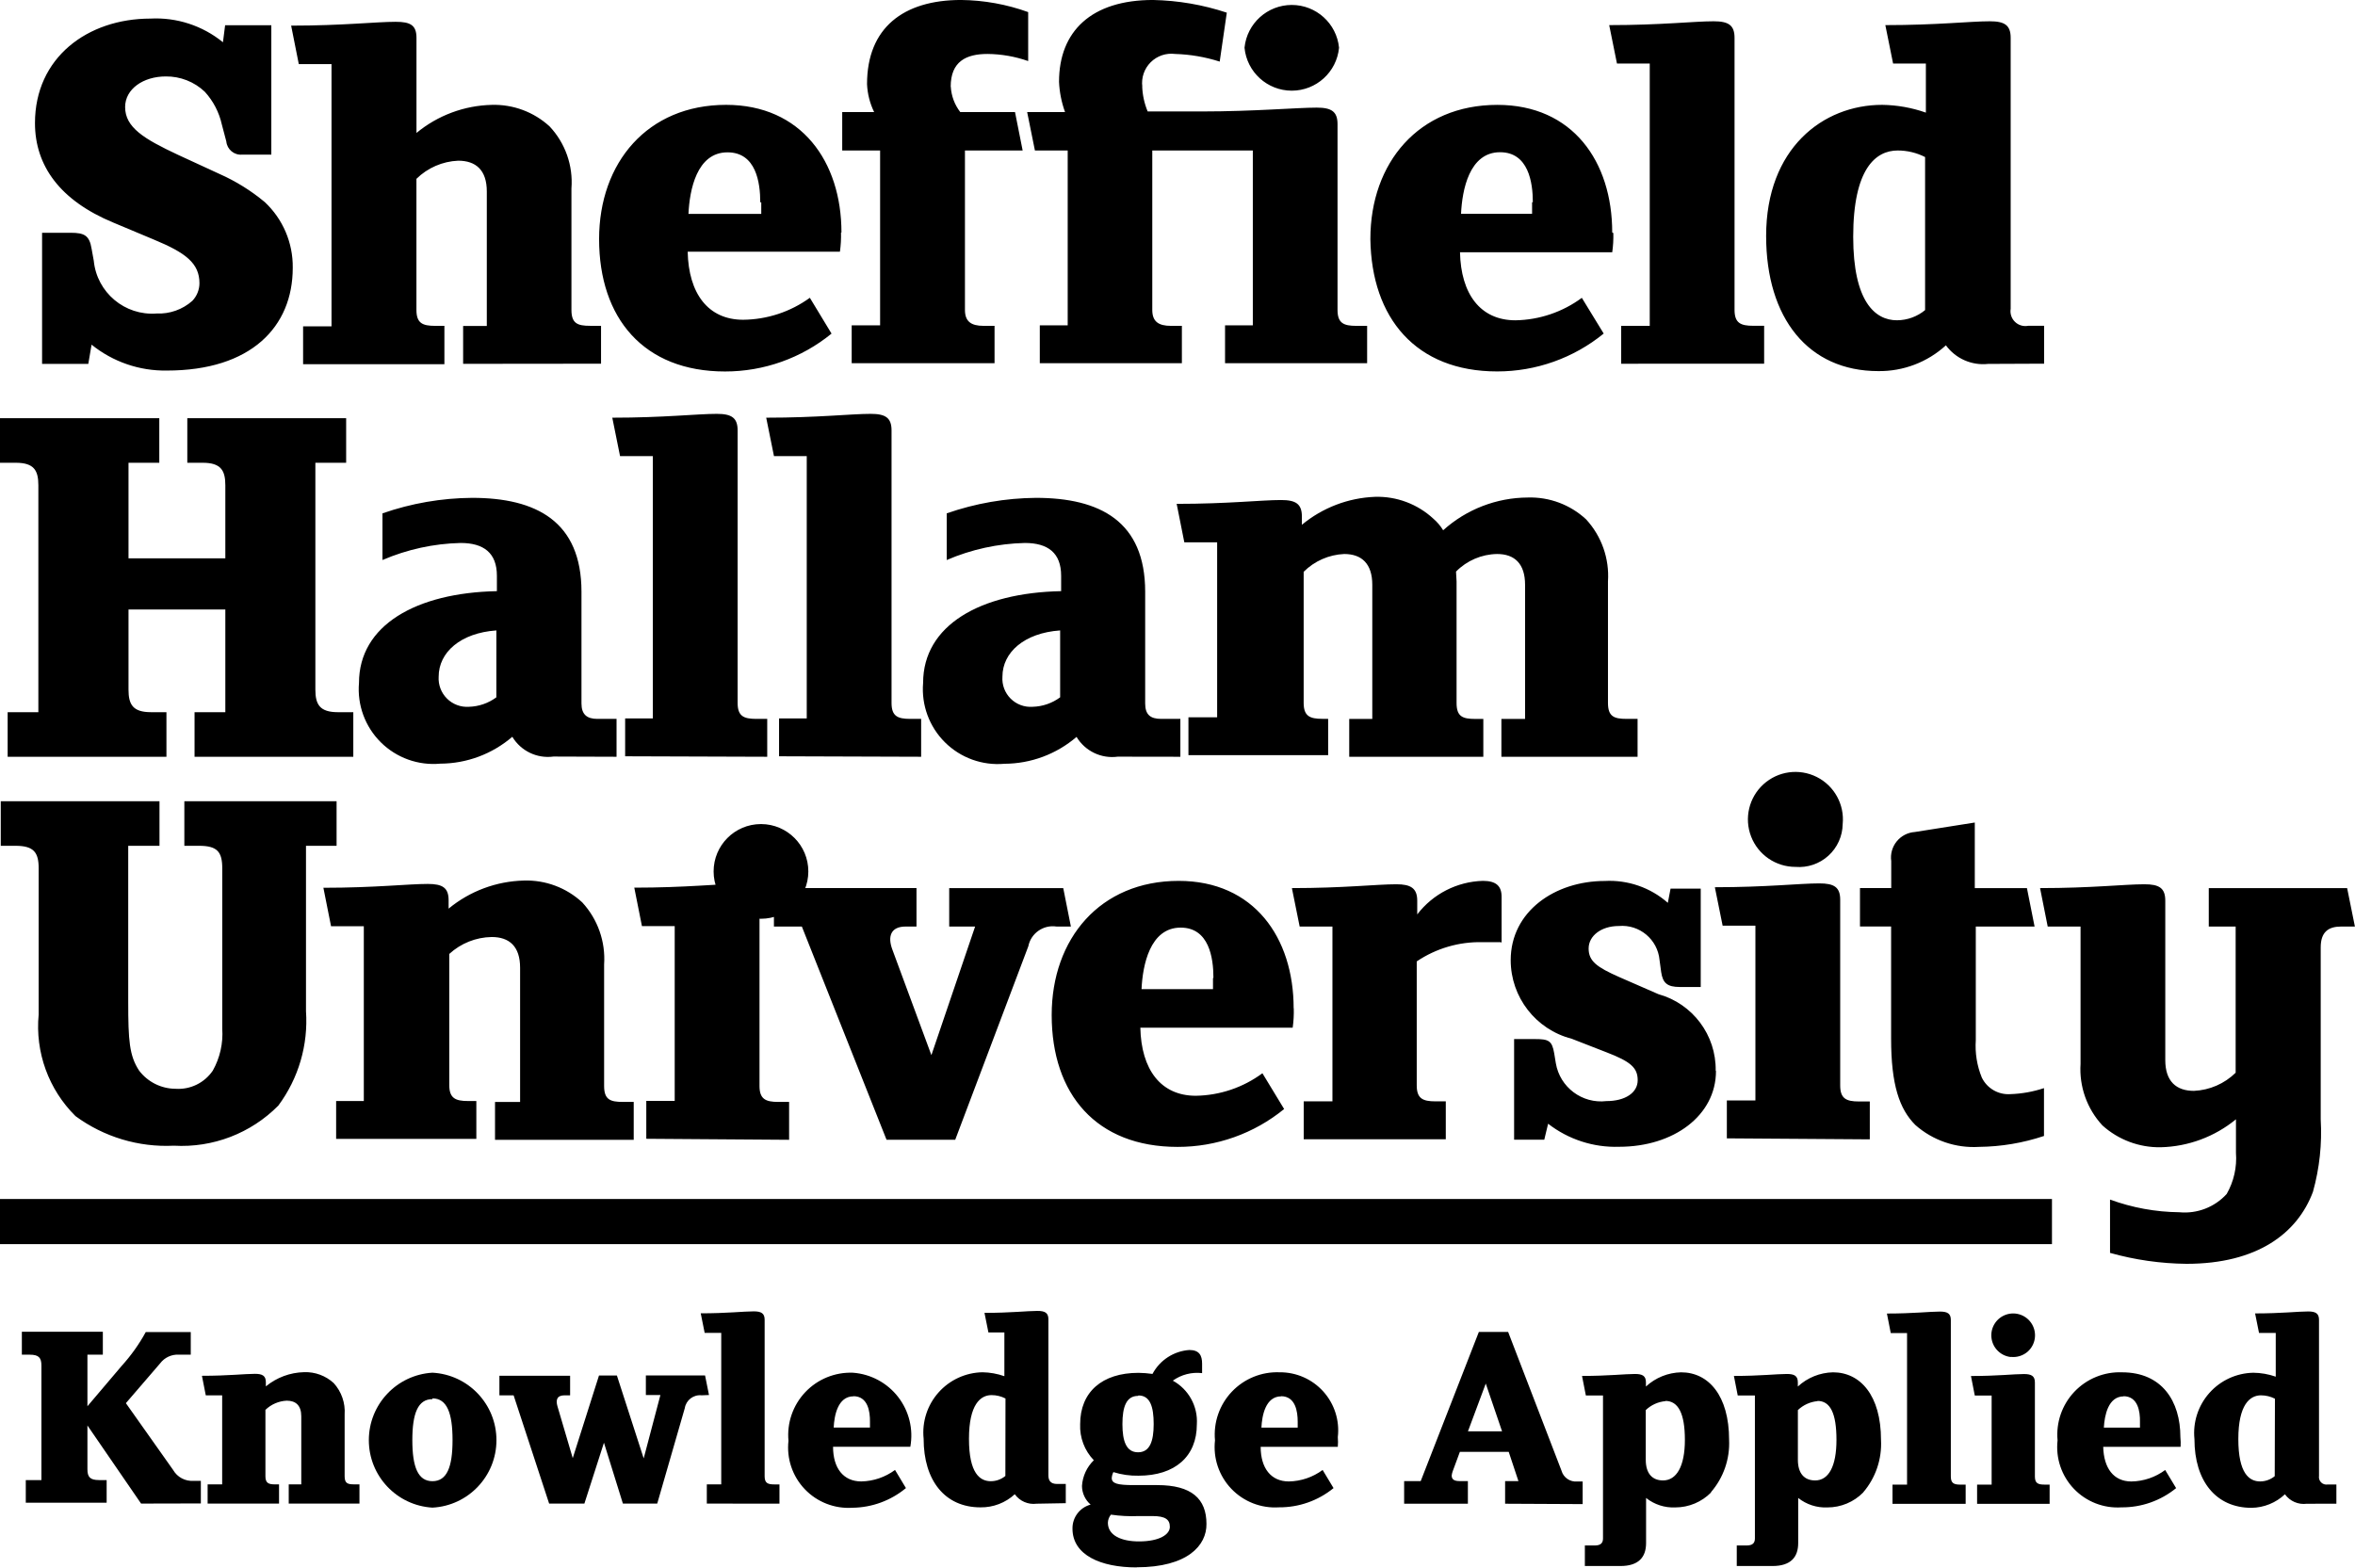
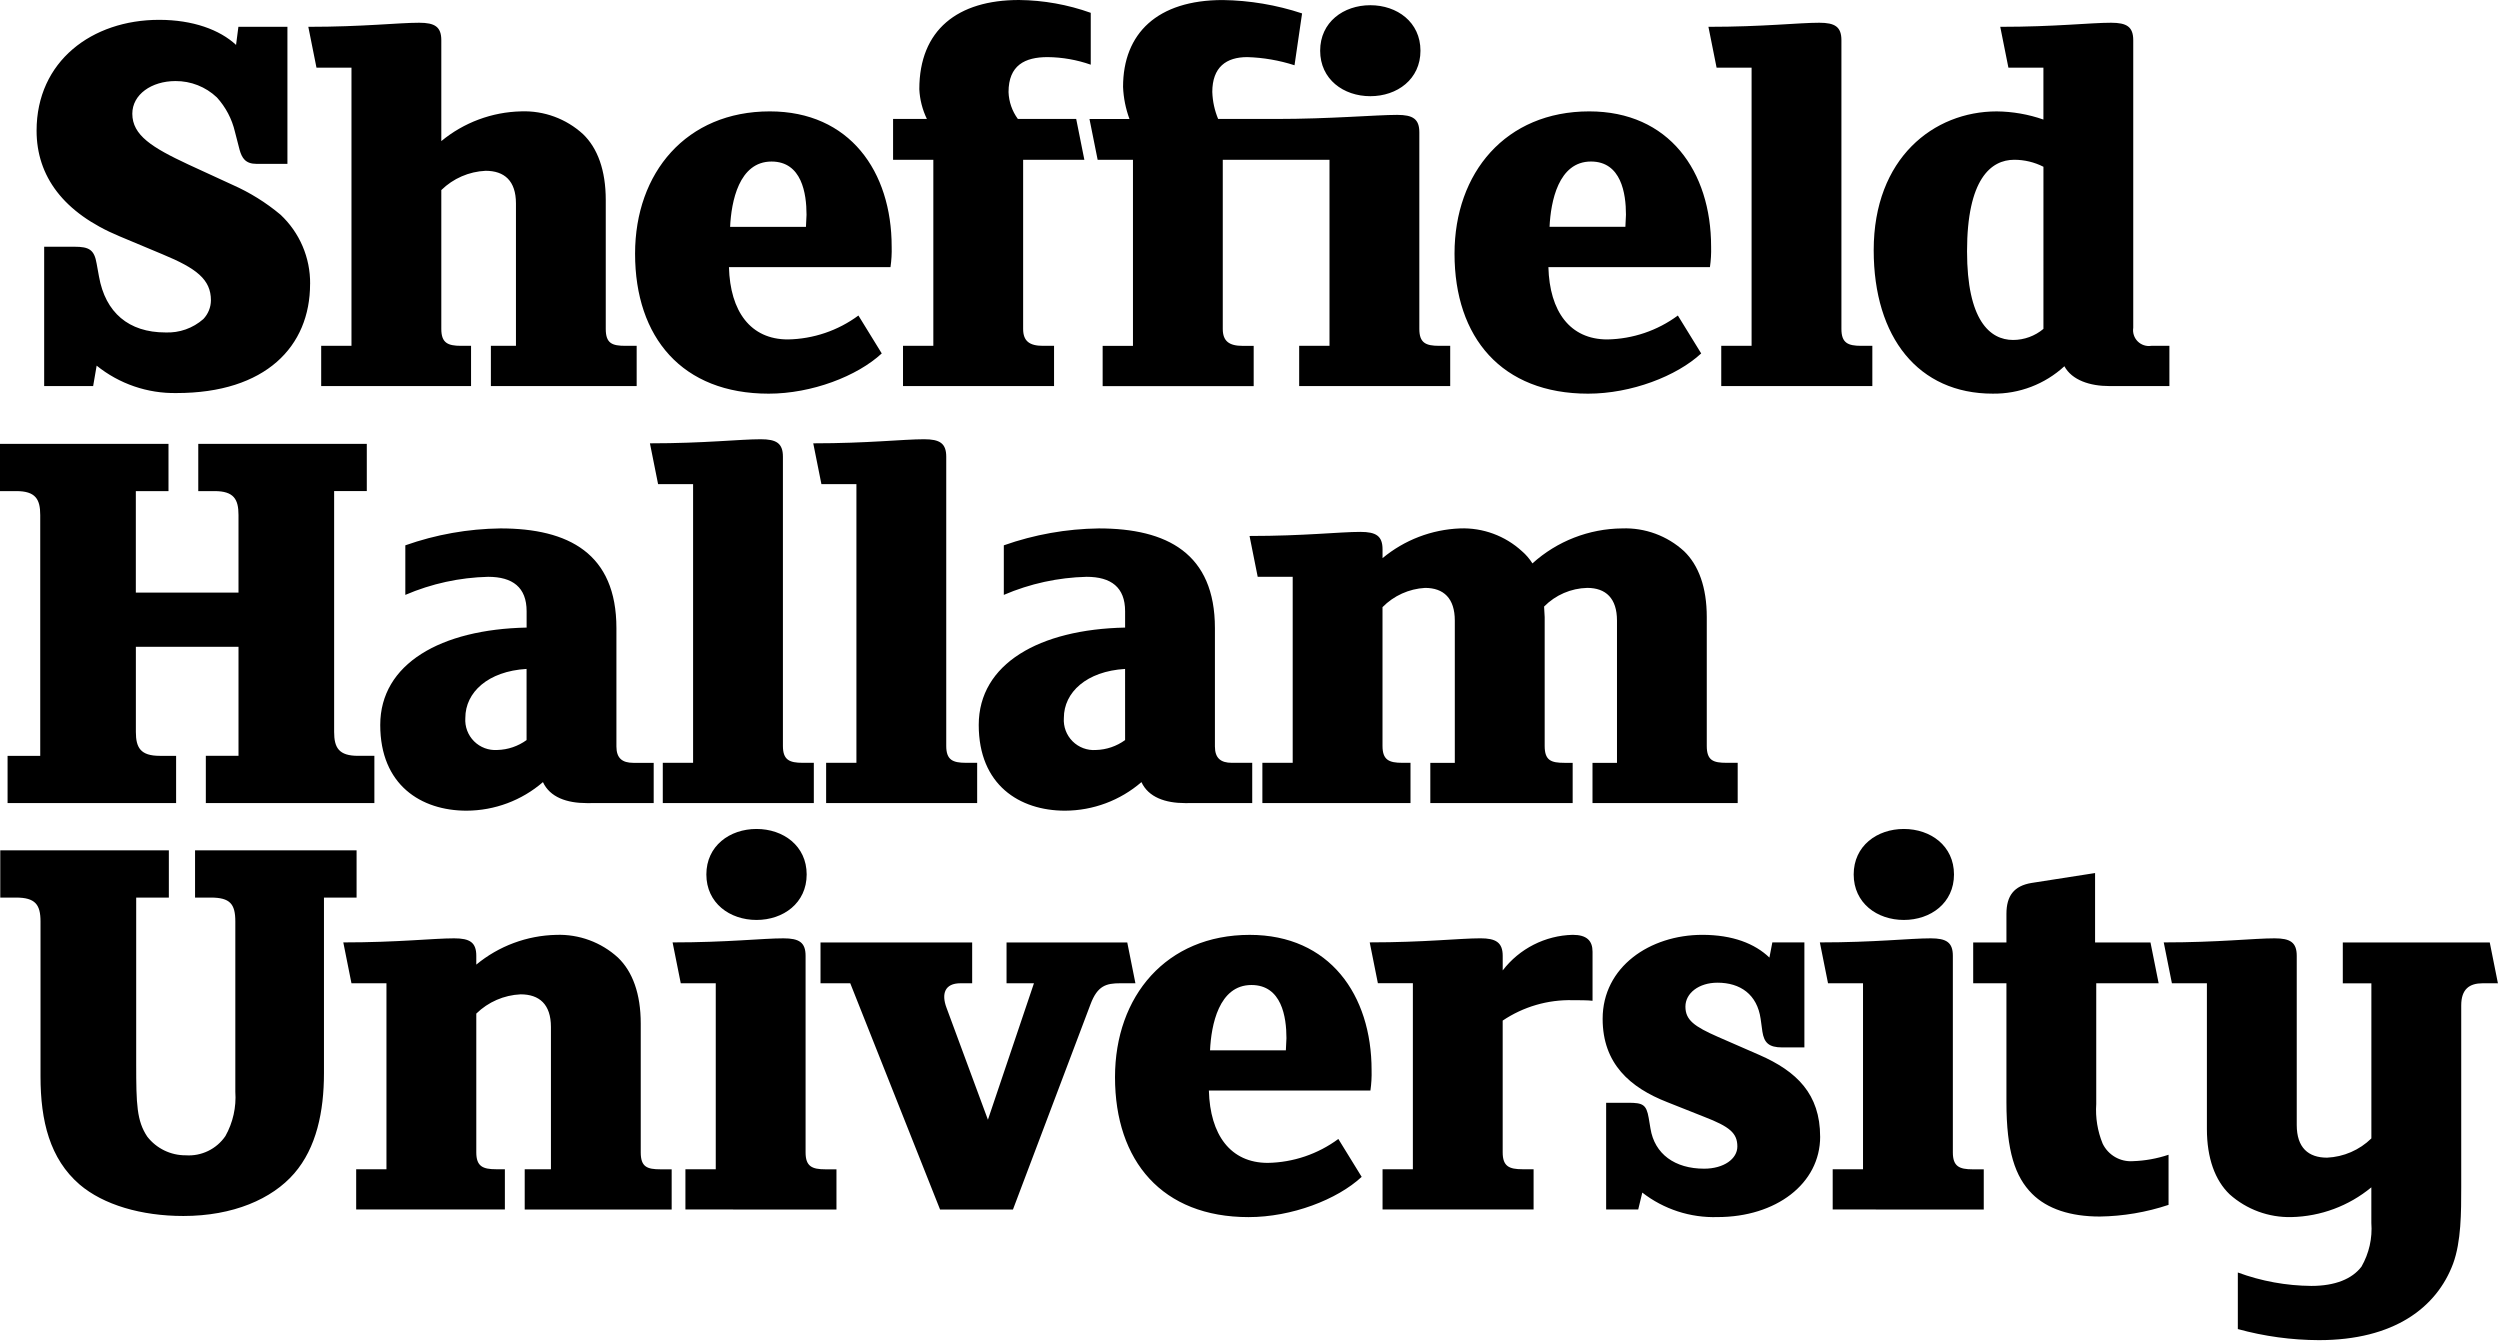
- <svg xmlns="http://www.w3.org/2000/svg" width="99.452" height="66.206" fill="currentColor">
-   <g data-name="Group 2215">
-     <g data-name="Layer 2">
-       <g data-name="Layer 1">
-         <path data-name="Path 180" d="M14.92 31.967v-1.883h-.651c-.761 0-.951-.323-.951-.951v-9.585h1.3v-1.883H7.91v1.883h.651c.766 0 .955.323.955.951v3.087H5.427v-4.038h1.3v-1.883H0v1.883h.669c.766 0 .951.323.951.951v9.585H.323v1.883h6.706v-1.883h-.651c-.766 0-.951-.323-.951-.951v-3.387h4.089v4.338h-1.3v1.883Zm11.117 0v-1.6h-.812c-.438 0-.669-.185-.669-.651v-4.717c0-2.972-1.906-3.969-4.615-3.969a11.741 11.741 0 0 0-3.789.655v1.971a8.87 8.87 0 0 1 3.3-.72c.974 0 1.532.42 1.532 1.384v.651c-3.41.069-5.824 1.44-5.824 3.877a3.155 3.155 0 0 0 3.434 3.41 4.689 4.689 0 0 0 3.041-1.135 1.755 1.755 0 0 0 1.74.835Zm-5.076-2.511a2.04 2.04 0 0 1-1.158.4 1.2 1.2 0 0 1-1.278-1.274c0-1.025.923-1.846 2.437-1.952ZM32.4 31.967v-1.6h-.461c-.535 0-.789-.115-.789-.674V18.182c0-.535-.254-.7-.881-.7-.835 0-2.229.162-4.412.162l.328 1.624h1.384v11.079H26.4v1.6Zm6.5 0v-1.6h-.461c-.535 0-.789-.115-.789-.674V18.182c0-.535-.254-.7-.881-.7-.835 0-2.229.162-4.412.162l.328 1.624h1.384v11.079H32.9v1.6Zm10.947 0v-1.6h-.812c-.461 0-.674-.185-.674-.651v-4.717c0-2.972-1.9-3.969-4.615-3.969a11.736 11.736 0 0 0-3.766.655v1.971a8.852 8.852 0 0 1 3.3-.72c.974 0 1.532.42 1.532 1.384v.651c-3.415.069-5.829 1.44-5.829 3.877a3.162 3.162 0 0 0 3.434 3.415 4.7 4.7 0 0 0 3.046-1.135 1.755 1.755 0 0 0 1.74.835Zm-5.077-2.511a2.044 2.044 0 0 1-1.163.4 1.191 1.191 0 0 1-1.274-1.274c0-1.025.923-1.846 2.437-1.952Zm24.385 2.511v-1.6h-.461c-.535 0-.789-.1-.789-.674V24.56a3.526 3.526 0 0 0-.923-2.621 3.457 3.457 0 0 0-2.46-.923 5.376 5.376 0 0 0-3.577 1.383 2.031 2.031 0 0 0-.415-.489 3.47 3.47 0 0 0-2.464-.923 5.146 5.146 0 0 0-3.087 1.181v-.346c0-.535-.254-.7-.881-.7-.835 0-2.229.162-4.407.162l.323 1.624H51.4v7.391h-1.212v1.6h5.9v-1.534h-.245c-.531 0-.789-.115-.789-.674v-5.537a2.58 2.58 0 0 1 1.712-.752c.743 0 1.186.415 1.186 1.3v5.667h-.974v1.6h5.663v-1.6H62.3c-.535 0-.789-.1-.789-.674V24.56c0-.138-.023-.277-.023-.415a2.483 2.483 0 0 1 1.735-.743c.743 0 1.181.415 1.181 1.3v5.667h-1v1.6ZM12.363 11.306a3.733 3.733 0 0 0-1.181-2.769 8.118 8.118 0 0 0-1.906-1.186l-1.763-.813c-1.44-.674-2.229-1.158-2.229-2.017 0-.761.766-1.292 1.716-1.292a2.354 2.354 0 0 1 1.648.646 3.023 3.023 0 0 1 .72 1.384l.189.715a.618.618 0 0 0 .669.558h1.232V1.065H9.507l-.092.72a4.477 4.477 0 0 0-3.064-1C3.692.788 1.477 2.436 1.477 5.199c0 1.809 1.066 3.272 3.3 4.2l1.717.72c1.348.558 1.929 1 1.929 1.846a1.089 1.089 0 0 1-.3.743 2.132 2.132 0 0 1-1.509.535 2.478 2.478 0 0 1-2.654-2.228l-.092-.508c-.092-.558-.3-.674-.881-.674h-1.21v5.538h1.952l.138-.812a4.929 4.929 0 0 0 3.18 1.094c3.554 0 5.316-1.846 5.316-4.338Zm13.019 4.057v-1.6h-.461c-.535 0-.789-.1-.789-.674V7.96a3.436 3.436 0 0 0-.923-2.621 3.461 3.461 0 0 0-2.441-.909 5.178 5.178 0 0 0-3.18 1.186V1.599c0-.535-.254-.678-.881-.678-.835 0-2.229.162-4.412.162l.323 1.624H14v11.077h-1.2v1.6h5.967v-1.619h-.392c-.535 0-.789-.115-.789-.674V7.554a2.677 2.677 0 0 1 1.763-.766c.743 0 1.209.392 1.209 1.3v5.681h-1v1.6Zm10.153-5.539c0-3-1.694-5.395-4.873-5.395-3.318 0-5.362 2.442-5.362 5.67 0 3.341 1.883 5.593 5.316 5.593a7.1 7.1 0 0 0 4.5-1.6l-.916-1.513a4.878 4.878 0 0 1-2.815.928c-1.486 0-2.307-1.112-2.344-2.875h6.429a4.823 4.823 0 0 0 .046-.812Zm-3.387-1.278v.489h-3.074c.046-1 .346-2.6 1.648-2.6 1.209 0 1.384 1.278 1.384 2.114Zm8-4.883c0-1.066.651-1.384 1.555-1.384a5.349 5.349 0 0 1 1.717.3V.511a8.616 8.616 0 0 0-2.836-.512c-2.437 0-3.969 1.181-3.969 3.554a3 3 0 0 0 .3 1.181h-1.348v1.624h1.6v7.384h-1.2v1.6H42v-1.577h-.461c-.535 0-.789-.189-.789-.674V6.358h2.437l-.323-1.624h-2.312a1.934 1.934 0 0 1-.4-1.071Zm16.4-1.648a2.006 2.006 0 0 0-3.992 0 2.005 2.005 0 0 0 3.992 0ZM48.24 3.663a1.237 1.237 0 0 1 1.385-1.384 6.835 6.835 0 0 1 1.883.323l.3-2.067a10.578 10.578 0 0 0-3.116-.536c-2.6 0-3.969 1.32-3.969 3.457a4.306 4.306 0 0 0 .254 1.278h-1.6l.328 1.624h1.384v7.384h-1.178v1.6h6v-1.577h-.461c-.535 0-.789-.189-.789-.674V6.358h4.246v7.384h-1.173v1.6h6v-1.577h-.461c-.531 0-.789-.115-.789-.674V5.246c0-.535-.254-.7-.881-.7-.835 0-2.667.162-4.827.162h-2.31a3.018 3.018 0 0 1-.231-1.071ZM68.084 9.82c0-3-1.671-5.39-4.85-5.39-3.318 0-5.363 2.441-5.363 5.667.046 3.341 1.924 5.593 5.353 5.593a7.107 7.107 0 0 0 4.5-1.6l-.923-1.509A4.855 4.855 0 0 1 64 13.53c-1.486 0-2.307-1.112-2.344-2.875h6.429a4.823 4.823 0 0 0 .046-.812ZM64.7 8.541v.489h-3c.046-1 .346-2.6 1.648-2.6 1.2 0 1.384 1.278 1.384 2.114Zm9.8 6.821v-1.6h-.461c-.531 0-.789-.115-.789-.674V1.599c0-.535-.254-.7-.881-.7-.835 0-2.229.162-4.412.162l.328 1.624h1.384v11.08h-1.206v1.6Zm11.823 0v-1.6h-.674a.628.628 0 0 1-.738-.72V1.599c0-.535-.254-.7-.881-.7-.835 0-2.229.162-4.412.162l.328 1.624h1.384v2.072a5.8 5.8 0 0 0-1.846-.328c-2.506 0-4.9 1.846-4.9 5.538 0 3.48 1.786 5.709 4.735 5.709a4.153 4.153 0 0 0 2.857-1.089 1.947 1.947 0 0 0 1.786.785Zm-5.016-2.271a1.878 1.878 0 0 1-1.2.438c-.923 0-1.846-.789-1.846-3.526 0-2.88.951-3.646 1.878-3.646a2.547 2.547 0 0 1 1.158.277v6.465Z" />
-         <path data-name="Path 181" d="M14.214 35.728v-1.883H7.785v1.883h.623c.766 0 .978.254.978.951v6.775a3.175 3.175 0 0 1-.4 1.772 1.758 1.758 0 0 1-1.578.766 1.943 1.943 0 0 1-1.532-.766c-.415-.628-.461-1.278-.461-2.9v-6.598h1.32v-1.883H.032v1.883h.623c.771 0 .978.277.978.951v6.175a5.323 5.323 0 0 0 1.555 4.292 6.469 6.469 0 0 0 4.154 1.25 5.736 5.736 0 0 0 4.412-1.694 6 6 0 0 0 1.168-3.992v-6.982Zm12.548 12.419v-1.6h-.461c-.535 0-.789-.1-.789-.674V40.74a3.521 3.521 0 0 0-.923-2.621 3.461 3.461 0 0 0-2.46-.923 5.187 5.187 0 0 0-3.184 1.186v-.351c0-.531-.254-.692-.881-.692-.835 0-2.224.162-4.407.162l.323 1.624h1.384v7.384h-1.169v1.6h5.921v-1.6h-.354c-.531 0-.789-.12-.789-.674v-5.539a2.714 2.714 0 0 1 1.791-.715c.743 0 1.2.392 1.2 1.3v5.667h-1.059v1.6Zm6.562 0v-1.6h-.461c-.531 0-.789-.12-.789-.674v-7.847c0-.531-.254-.692-.881-.692-.835 0-2.229.162-4.407.162l.323 1.624h1.384v7.384h-1.2v1.6Zm11.9-9.008-.323-1.624h-4.816v1.624h1.094l-1.846 5.432-1.648-4.458c-.208-.554-.069-.974.558-.974h.461v-1.625h-6.021v1.624h1.179l3.577 9.008h2.9l3.087-8.173a1.052 1.052 0 0 1 1.186-.835Zm9.407 3.457c0-2.99-1.675-5.386-4.855-5.386-3.318 0-5.363 2.441-5.363 5.667 0 3.341 1.883 5.57 5.316 5.57a7.089 7.089 0 0 0 4.5-1.6l-.917-1.511a4.86 4.86 0 0 1-2.811.951c-1.486 0-2.307-1.112-2.344-2.875h6.433a4.85 4.85 0 0 0 .046-.817Zm-3.406-1.274v.462h-3.018c.046-1 .351-2.6 1.652-2.6 1.2 0 1.384 1.278 1.384 2.114Zm12.188-1.486v-1.953c0-.461-.235-.674-.794-.674a3.623 3.623 0 0 0-2.769 1.417v-.581c0-.531-.282-.692-.881-.692-.835 0-2.229.162-4.412.162l.328 1.624h1.384v7.384h-1.213v1.6h6v-1.6h-.438c-.535 0-.789-.12-.789-.674v-5.238a4.767 4.767 0 0 1 2.769-.812h.794Zm9.041 5.39a3.3 3.3 0 0 0-2.418-3.23l-1.648-.72c-.951-.42-1.3-.674-1.3-1.209s.531-.951 1.274-.951a1.588 1.588 0 0 1 1.721 1.44l.069.508c.069.461.254.628.789.628h.881v-4.155h-1.274l-.115.6a3.724 3.724 0 0 0-2.667-.923c-2.091 0-3.969 1.278-3.969 3.346a3.429 3.429 0 0 0 2.575 3.318l1.468.572c1.02.392 1.32.651 1.32 1.181s-.531.881-1.32.881a1.936 1.936 0 0 1-2.137-1.6l-.069-.42c-.092-.535-.235-.6-.812-.6h-.881v4.25h1.274l.162-.674a4.643 4.643 0 0 0 3 .974c2.307 0 4.089-1.324 4.089-3.2Zm6.508 2.902v-1.6h-.461c-.531 0-.789-.12-.789-.674v-7.846c0-.531-.254-.692-.881-.692-.835 0-2.229.162-4.412.162l.328 1.624h1.384v7.384h-1.206v1.6Zm7.356-.189v-1.975a5.012 5.012 0 0 1-1.417.254 1.246 1.246 0 0 1-1.209-.7 3.544 3.544 0 0 1-.254-1.578v-4.8h2.483l-.323-1.624h-2.202v-2.771l-2.529.4a1.08 1.08 0 0 0-1 1.228v1.14h-1.32v1.624h1.315v4.74c0 1.948.351 2.972 1.025 3.646a3.72 3.72 0 0 0 2.691.923 8.935 8.935 0 0 0 2.741-.461Zm13.13-8.8-.328-1.624h-5.843v1.624h1.135v6.175a2.686 2.686 0 0 1-1.763.766c-.743 0-1.209-.4-1.209-1.3v-6.735c0-.531-.254-.692-.881-.692-.835 0-2.229.162-4.407.162l.323 1.624h1.387v5.8a3.494 3.494 0 0 0 .923 2.6 3.586 3.586 0 0 0 2.46.923 5.2 5.2 0 0 0 3.18-1.181v1.415a3.037 3.037 0 0 1-.392 1.74 2.394 2.394 0 0 1-2 .771 8.768 8.768 0 0 1-2.926-.535v2.252a12.372 12.372 0 0 0 3.23.462c3 0 4.689-1.3 5.339-3.041a9.327 9.327 0 0 0 .328-3.06V40.02c0-.651.323-.881.858-.881ZM32.129 34.81a2 2 0 1 0 .014 0Zm45.688 0a2.006 2.006 0 1 0-1.994 1.809 1.842 1.842 0 0 0 1.994-1.809Z" />
-         <path data-name="Path 182" d="m5.958 63.514-2.266-3.3v1.846c0 .328.106.461.494.461h.318v.955H1.089v-.955h.66v-4.836c0-.328-.106-.461-.494-.461H.923v-.969h3.42v.969h-.651v2.178l1.449-1.708a7.43 7.43 0 0 0 1.015-1.426h1.9v.955h-.511a.923.923 0 0 0-.78.365l-1.449 1.684 1.994 2.82a.923.923 0 0 0 .872.461h.3v.955Zm6.235 0v-.812h.53v-2.875c0-.461-.235-.66-.614-.66a1.385 1.385 0 0 0-.9.388v2.806c0 .282.129.342.4.342h.175v.812H8.768v-.812h.614v-3.761H8.69l-.162-.826c1.108 0 1.814-.083 2.238-.083.318 0 .461.083.461.355v.175a2.635 2.635 0 0 1 1.615-.6 1.754 1.754 0 0 1 1.251.461 1.791 1.791 0 0 1 .461 1.329v2.607c0 .3.129.342.4.342h.226v.812Zm6.069.171a2.855 2.855 0 0 1 0-5.7 2.854 2.854 0 0 1 0 5.7Zm0-4.583c-.609 0-.849.591-.849 1.731s.24 1.735.849 1.735.849-.591.849-1.735-.235-1.763-.849-1.763Zm11.367-.162a.651.651 0 0 0-.711.545l-1.163 4.029h-1.45l-.8-2.571-.826 2.571H23.19l-1.5-4.573h-.6v-.826h2.986v.826h-.235c-.318 0-.378.189-.3.461l.646 2.192 1.108-3.489h.757l1.131 3.5.706-2.677h-.614v-.826h2.5l.166.826Z" />
-         <path data-name="Path 183" d="M29.849 63.515v-.812h.609v-6.4h-.7l-.166-.826c1.108 0 1.814-.083 2.238-.083.318 0 .461.083.461.355v6.613c0 .282.129.342.4.342h.226v.812Zm8.593-2.4H35.18c0 .9.434 1.463 1.191 1.463a2.469 2.469 0 0 0 1.426-.485l.461.766a3.6 3.6 0 0 1-2.261.831 2.55 2.55 0 0 1-2.7-2.829 2.634 2.634 0 0 1 2.723-2.875 2.661 2.661 0 0 1 2.423 3.129Zm-2.4-2.132c-.66 0-.812.812-.835 1.32h1.532v-.249c.005-.43-.087-1.076-.701-1.076Zm7.735 4.536a.978.978 0 0 1-.923-.4 2.091 2.091 0 0 1-1.449.554c-1.5 0-2.4-1.131-2.4-2.9a2.544 2.544 0 0 1 2.487-2.806 2.935 2.935 0 0 1 .923.166v-1.849h-.674l-.166-.826c1.108 0 1.814-.083 2.238-.083.318 0 .461.083.461.355v6.59c0 .212.083.365.369.365h.365v.812Zm-1.315-4.444a1.274 1.274 0 0 0-.591-.143c-.461 0-.951.388-.951 1.846s.462 1.791.923 1.791a.965.965 0 0 0 .614-.222ZM48 66.21c-1.518 0-2.709-.521-2.709-1.638a1.034 1.034 0 0 1 .766-1.015 1.052 1.052 0 0 1-.365-.789 1.661 1.661 0 0 1 .5-1.085 2.067 2.067 0 0 1-.577-1.523c0-1.357.923-2.169 2.464-2.169a4.719 4.719 0 0 1 .591.046 1.914 1.914 0 0 1 1.555-1.011c.425 0 .54.235.54.577v.4a1.772 1.772 0 0 0-1.237.318 1.961 1.961 0 0 1 1.015 1.846c0 1.357-.923 2.169-2.464 2.169a3.313 3.313 0 0 1-1.061-.152.678.678 0 0 0-.069.249c0 .235.245.3.923.3h1c1.449 0 2.077.577 2.077 1.638.014.902-.789 1.834-2.954 1.834Zm.651-2.169h-.568a6.171 6.171 0 0 1-1.168-.06.563.563 0 0 0-.129.342c0 .54.577.789 1.311.789.881 0 1.306-.3 1.306-.614s-.194-.457-.734-.457Zm-.591-5.076c-.494 0-.66.462-.66 1.191s.166 1.191.66 1.191.66-.461.66-1.191-.148-1.209-.641-1.209Zm8.445 2.151h-3.267c0 .9.434 1.463 1.191 1.463a2.469 2.469 0 0 0 1.426-.485l.461.766a3.6 3.6 0 0 1-2.307.812 2.55 2.55 0 0 1-2.7-2.829 2.635 2.635 0 0 1 2.727-2.875 2.452 2.452 0 0 1 2.46 2.737 2.478 2.478 0 0 1 0 .411Zm-2.4-2.132c-.66 0-.812.812-.835 1.32h1.532v-.249c0-.431-.092-1.077-.706-1.077Zm9.456 4.536v-.955h.563l-.411-1.237h-2.062l-.3.812a.789.789 0 0 0-.046.189c0 .189.143.235.342.235h.342v.955h-2.692v-.955h.7l2.455-6.3h1.237l2.252 5.856a.632.632 0 0 0 .669.461h.226v.955Zm-.817-5.076-.752 2.017h1.44Zm9.516 4.6a2.123 2.123 0 0 1-1.509.632 1.846 1.846 0 0 1-1.237-.4v1.906c0 .591-.309.969-1.085.969h-1.5v-.867h.411c.272 0 .355-.115.355-.3v-6.036h-.724l-.162-.826c1.108 0 1.814-.083 2.238-.083.318 0 .461.083.461.355v.175a2.261 2.261 0 0 1 1.486-.6c1.154 0 2.026.978 2.026 2.852a3.152 3.152 0 0 1-.768 2.214Zm-1.924-3.858a1.384 1.384 0 0 0-.835.378v2.1c0 .577.272.872.729.872.568 0 .923-.591.923-1.712s-.282-1.647-.826-1.647Zm8.348 3.858a2.114 2.114 0 0 1-1.509.632 1.846 1.846 0 0 1-1.237-.4v1.906c0 .591-.309.969-1.085.969h-1.509v-.867h.411c.272 0 .355-.115.355-.3v-6.036h-.725l-.162-.826c1.108 0 1.814-.083 2.238-.083.318 0 .462.083.462.355v.175a2.261 2.261 0 0 1 1.486-.6c1.154 0 2.026.978 2.026 2.852a3.152 3.152 0 0 1-.752 2.22Zm-1.924-3.858a1.385 1.385 0 0 0-.835.378v2.1c0 .577.272.872.729.872.568 0 .9-.591.9-1.712s-.258-1.647-.803-1.647Zm3.161 4.338v-.812h.614v-6.4h-.688l-.162-.826c1.108 0 1.814-.083 2.238-.083.318 0 .461.083.461.355v6.613c0 .282.129.342.4.342h.226v.812Zm3.572 0v-.812h.614v-3.761h-.711l-.162-.826c1.108 0 1.814-.083 2.238-.083.318 0 .462.083.462.355v3.973c0 .282.129.342.4.342h.222v.812Zm1.431-6.2a.923.923 0 1 1 .713-.235.923.923 0 0 1-.722.228Zm7.162 3.793h-3.267c.023.9.438 1.463 1.191 1.463a2.455 2.455 0 0 0 1.426-.485l.462.766a3.6 3.6 0 0 1-2.307.812 2.55 2.55 0 0 1-2.7-2.829 2.634 2.634 0 0 1 2.723-2.875c1.684 0 2.464 1.214 2.464 2.737a2.478 2.478 0 0 1 .009.411Zm-2.4-2.132c-.66 0-.812.812-.84 1.32h1.525v-.249c.008-.432-.084-1.078-.7-1.078Zm7.73 4.536a.978.978 0 0 1-.923-.4 2.1 2.1 0 0 1-1.412.572c-1.5 0-2.409-1.131-2.409-2.9a2.546 2.546 0 0 1 2.487-2.806 2.963 2.963 0 0 1 .946.166v-1.846h-.706l-.166-.826c1.108 0 1.814-.083 2.238-.083.318 0 .461.083.461.355v6.59a.318.318 0 0 0 .365.365h.369v.812Zm-1.345-4.437a1.292 1.292 0 0 0-.591-.143c-.462 0-.955.388-.955 1.846s.462 1.791.923 1.791a.974.974 0 0 0 .614-.222Z" />
-         <path data-name="Path 184" d="M0 50.648h86.655v1.906H0Z" />
-       </g>
+ <svg xmlns="http://www.w3.org/2000/svg" width="300" height="161">
+   <defs>
+     <clipPath id="a">
+       <path d="M0 0h300v161H0z" />
+     </clipPath>
+   </defs>
+   <g data-name="Artboard – 1" clip-path="url(#a)">
+     <g data-name="Group 1" fill-rule="evenodd">
+       <path fill="currentColor" data-name="Path 42464" d="M42.79 107.709v-5.668H23.406v5.668H25.3c2.309 0 2.939.77 2.939 2.869v20.431a9.512 9.512 0 0 1-1.19 5.319 5.318 5.318 0 0 1-4.758 2.309 5.8 5.8 0 0 1-4.618-2.239c-1.26-1.889-1.33-3.849-1.33-8.748v-19.941h3.919v-5.668H.033v5.668h1.89c2.31 0 2.939.839 2.939 2.869v18.615c0 5.318 1.119 9.866 4.688 12.946 2.87 2.449 7.418 3.779 12.457 3.779 5.948 0 10.636-2.03 13.3-5.108s3.569-7.418 3.569-12.036v-21.065Zm37.81 37.437v-4.828h-1.331c-1.61 0-2.38-.279-2.38-2.029v-15.468c0-3.569-.979-6.228-2.729-7.908a10.437 10.437 0 0 0-7.418-2.729 15.588 15.588 0 0 0-9.587 3.569V114.7c0-1.61-.77-2.1-2.659-2.1-2.519 0-6.717.489-13.3.489l.979 4.9h4.2v22.32h-3.634v4.828h17.844v-4.828h-1.05c-1.609 0-2.38-.35-2.38-2.029v-16.649a8.138 8.138 0 0 1 5.319-2.31c2.239 0 3.638 1.19 3.638 3.919v17.075h-3.147v4.828Zm19.776 0v-4.828H99.05c-1.61 0-2.38-.35-2.38-2.029V114.7c0-1.61-.77-2.1-2.659-2.1-2.519 0-6.718.489-13.3.489l.98 4.9h4.2v22.32H82.25v4.828Zm35.874-27.154-.979-4.9h-14.486v4.9h3.289l-5.524 16.375-4.969-13.436c-.63-1.68-.21-2.939 1.679-2.939h1.4v-4.9H98.462v4.9h3.569l10.777 27.151h8.747l9.307-24.632c.839-2.24 1.889-2.519 3.568-2.519Zm28.341 10.426c0-9.027-5.039-16.234-14.625-16.234-10.006 0-16.165 7.347-16.165 17.075 0 10.076 5.668 16.794 16.025 16.794 5.178 0 10.637-2.1 13.575-4.829l-2.8-4.548a14.68 14.68 0 0 1-8.467 2.87c-4.479 0-6.928-3.36-7.068-8.678h19.384a14.4 14.4 0 0 0 .14-2.449Zm-10.217-3.849c0 .49-.07.98-.07 1.47h-9.1c.14-3.009 1.049-7.838 4.969-7.838 3.638 0 4.2 3.849 4.2 6.368Zm36.731-4.479v-5.881c0-1.33-.7-2.029-2.38-2.029a10.922 10.922 0 0 0-8.4 4.269v-1.752c0-1.61-.839-2.1-2.659-2.1-2.519 0-6.718.489-13.3.489l.979 4.9h4.2v22.323h-3.639v4.828h18.125v-4.828h-1.329c-1.61 0-2.38-.35-2.38-2.029v-15.809a14.42 14.42 0 0 1 8.4-2.449c.7 0 1.82 0 2.38.07Zm27.311 16.31c0-5.108-2.8-7.837-7.278-9.8l-4.969-2.169c-2.869-1.26-3.919-2.029-3.919-3.639s1.61-2.869 3.849-2.869c2.73 0 4.759 1.4 5.178 4.339l.211 1.539c.21 1.33.77 1.889 2.38 1.889h2.659v-12.6h-3.847l-.35 1.82c-1.75-1.679-4.409-2.729-8.047-2.729-6.3 0-11.966 3.849-11.966 10.077 0 5.388 3.289 8.257 7.767 10.006l4.409 1.75c3.079 1.19 3.989 1.959 3.989 3.569 0 1.469-1.609 2.659-3.989 2.659-3.5 0-5.948-1.75-6.438-4.829l-.211-1.26c-.279-1.609-.7-1.82-2.448-1.82h-2.659v12.806h3.849l.489-2.029a14 14 0 0 0 9.027 2.939c7 0 12.317-3.989 12.317-9.657Zm19.635 8.747v-4.828h-1.329c-1.609 0-2.38-.35-2.38-2.029V114.7c0-1.61-.77-2.1-2.659-2.1-2.519 0-6.717.489-13.3.489l.979 4.9h4.2v22.32h-3.639v4.828Zm22.175-.559v-6.019a14.975 14.975 0 0 1-4.268.77 3.744 3.744 0 0 1-3.639-2.1 10.643 10.643 0 0 1-.77-4.758v-14.489h7.488l-.98-4.9h-6.648v-8.327l-7.628 1.19c-2.1.35-3.009 1.54-3.009 3.709v3.429h-3.989v4.9h3.989v14.275c0 5.879 1.05 8.957 3.079 10.987 1.82 1.819 4.618 2.729 8.118 2.729a27.285 27.285 0 0 0 8.257-1.4Zm39.524-26.592-.979-4.9h-17.635v4.9h3.429v18.613a8.134 8.134 0 0 1-5.318 2.31c-2.239 0-3.638-1.19-3.638-3.919v-20.3c0-1.61-.771-2.1-2.66-2.1-2.519 0-6.717.489-13.3.489l.979 4.9h4.2v17.494c0 3.5.979 6.158 2.729 7.838a10.756 10.756 0 0 0 7.418 2.729 15.584 15.584 0 0 0 9.586-3.569v4.269a9.139 9.139 0 0 1-1.185 5.25c-1.12 1.469-3.149 2.31-6.019 2.31a26.117 26.117 0 0 1-8.817-1.61v6.788a37.073 37.073 0 0 0 9.728 1.329c9.027 0 14.135-3.919 16.1-9.167.979-2.659.979-6.158.979-9.238v-21.761c0-1.959.98-2.659 2.589-2.659ZM96.8 104.935c0-3.429-2.8-5.459-6.018-5.459s-6.019 2.03-6.019 5.459 2.8 5.459 6.019 5.459 6.018-2.03 6.018-5.459m137.679 0c0-3.429-2.8-5.459-6.019-5.459s-6.018 2.03-6.018 5.459 2.8 5.459 6.018 5.459 6.019-2.03 6.019-5.459" />
+       <path fill="currentColor" data-name="Path 42465" d="M37.214 34.08a11.213 11.213 0 0 0-3.564-8.327 24.251 24.251 0 0 0-5.738-3.569l-5.318-2.448c-4.339-2.03-6.717-3.5-6.717-6.089 0-2.31 2.309-3.919 5.178-3.919a7.143 7.143 0 0 1 4.968 1.959 9.263 9.263 0 0 1 2.17 4.128l.56 2.17c.28.979.7 1.679 2.029 1.679h3.709V3.22h-5.884l-.28 2.169c-1.959-1.82-5.178-3.008-9.237-3.008-8.048 0-14.7 4.968-14.7 13.3 0 5.459 3.219 9.867 9.936 12.666l5.178 2.169c4.059 1.68 5.808 3.009 5.808 5.529a3.3 3.3 0 0 1-.909 2.24 6.455 6.455 0 0 1-4.548 1.609c-4.409 0-7.207-2.38-7.978-6.717l-.28-1.54c-.28-1.679-.909-2.029-2.659-2.029H5.3v16.718h5.878l.42-2.449a14.851 14.851 0 0 0 9.587 3.289c10.707 0 16.025-5.6 16.025-13.085ZM76.4 46.326V41.5h-1.33c-1.609 0-2.379-.28-2.379-2.03V24c0-3.568-.98-6.227-2.73-7.907a10.436 10.436 0 0 0-7.417-2.729 15.588 15.588 0 0 0-9.587 3.568V4.829c0-1.609-.77-2.1-2.659-2.1-2.519 0-6.718.49-13.3.49l.979 4.9h4.2V41.5h-3.635v4.828h17.984V41.5h-1.19c-1.609 0-2.379-.35-2.379-2.03V22.809a8.133 8.133 0 0 1 5.319-2.313c2.239 0 3.639 1.19 3.639 3.919v17.081h-3.009v4.828ZM107 29.6c0-9.027-5.039-16.234-14.625-16.234-10.007 0-16.166 7.347-16.166 17.074 0 10.077 5.668 16.8 16.025 16.8 5.179 0 10.637-2.1 13.576-4.829l-2.8-4.548a14.675 14.675 0 0 1-8.467 2.869c-4.479 0-6.928-3.359-7.068-8.677h19.384A14.312 14.312 0 0 0 107 29.6Zm-10.215-3.847c0 .49-.071.98-.071 1.469h-9.1c.14-3.008 1.05-7.837 4.969-7.837 3.639 0 4.2 3.849 4.2 6.368Zm24.239-14.7c0-3.219 1.959-4.2 4.688-4.2a16.108 16.108 0 0 1 5.178.909V1.539A26.36 26.36 0 0 0 122.284 0c-7.347 0-11.966 3.569-11.966 10.707a9.193 9.193 0 0 0 .91 3.569h-4.059v4.9H112V41.5h-3.639v4.828h18.125V41.5h-1.33c-1.61 0-2.38-.56-2.38-2.03V19.175h7.347l-.979-4.9h-7a5.8 5.8 0 0 1-1.12-3.22Zm49.432-4.968c0-3.43-2.8-5.459-6.018-5.459s-6.019 2.029-6.019 5.459 2.8 5.458 6.019 5.458 6.018-2.029 6.018-5.458Zm-24.982 4.968c0-3.008 1.68-4.2 4.2-4.2a20.448 20.448 0 0 1 5.668.979l.908-6.223a31.756 31.756 0 0 0-9.517-1.605c-7.837 0-11.966 3.989-11.966 10.426a12.6 12.6 0 0 0 .77 3.85h-4.8l.982 4.9h4.237v22.324h-3.638v4.828h18.124v-4.828h-1.329c-1.61 0-2.38-.56-2.38-2.03v-20.3h12.807v22.325h-3.64v4.828h18.125v-4.828H172.7c-1.61 0-2.38-.35-2.38-2.03V15.886c0-1.61-.77-2.1-2.659-2.1-2.519 0-8.048.49-14.556.49h-6.928a9.185 9.185 0 0 1-.7-3.22ZM205.333 29.6c0-9.027-5.039-16.234-14.625-16.234-10.007 0-16.165 7.347-16.165 17.074 0 10.077 5.667 16.8 16.025 16.8 5.178 0 10.636-2.1 13.575-4.829l-2.8-4.548a14.675 14.675 0 0 1-8.467 2.869c-4.479 0-6.928-3.359-7.068-8.677h19.384a14.311 14.311 0 0 0 .141-2.449Zm-10.217-3.849c0 .49-.07.98-.07 1.469h-9.1c.141-3.008 1.05-7.837 4.969-7.837 3.639 0 4.2 3.849 4.2 6.368Zm29.565 20.573V41.5h-1.331c-1.61 0-2.38-.35-2.38-2.03V4.829c0-1.609-.77-2.1-2.659-2.1-2.519 0-6.717.49-13.3.49l.98 4.9h4.2V41.5h-3.641v4.828Zm35.647 0V41.5h-2.17a1.9 1.9 0 0 1-2.169-2.17V4.829c0-1.609-.77-2.1-2.659-2.1-2.519 0-6.718.49-13.3.49l.979 4.9h4.2v6.228a17.468 17.468 0 0 0-5.6-.979c-7.558 0-14.765 5.6-14.765 16.655 0 10.5 5.389 17.215 14.276 17.215a12.456 12.456 0 0 0 8.607-3.29c.909 1.68 3.079 2.38 5.388 2.38Zm-15.116-6.858a5.686 5.686 0 0 1-3.639 1.33c-2.8 0-5.528-2.38-5.528-10.637 0-8.678 2.869-10.986 5.668-10.986a7.7 7.7 0 0 1 3.5.839ZM44.925 96.369V90.7h-1.959c-2.31 0-2.87-.979-2.87-2.869v-28.9h3.92v-5.667H23.792v5.668h1.958c2.31 0 2.87.979 2.87 2.869v9.308H16.3V58.932h3.919v-5.668H0v5.668h1.959c2.309 0 2.869.979 2.869 2.869v28.9H.909v5.668h20.224v-5.668h-1.959c-2.31 0-2.87-.979-2.87-2.869V77.616h12.317V90.7H24.7v5.668Zm33.518 0v-4.828H76c-1.33 0-2.03-.559-2.03-1.959V75.376c0-8.957-5.738-11.967-13.92-11.967a35.611 35.611 0 0 0-11.411 2.03v5.948a26.8 26.8 0 0 1 9.936-2.169c2.939 0 4.619 1.26 4.619 4.128v1.963c-10.288.21-17.565 4.339-17.565 11.686 0 7.208 4.9 10.287 10.357 10.287a14.084 14.084 0 0 0 9.168-3.429c.839 1.82 2.869 2.519 5.248 2.519Zm-15.254-7.56a6.241 6.241 0 0 1-3.5 1.188 3.6 3.6 0 0 1-3.849-3.849c0-3.079 2.729-5.6 7.348-5.878Zm34.47 7.558v-4.829H96.33c-1.61 0-2.38-.349-2.38-2.029v-34.7c0-1.609-.77-2.1-2.659-2.1-2.519 0-6.718.49-13.3.49l.98 4.9h4.2v33.44h-3.637v4.829Zm19.6 0v-4.829h-1.33c-1.61 0-2.38-.349-2.38-2.029v-34.7c0-1.609-.77-2.1-2.659-2.1-2.519 0-6.718.49-13.3.49l.98 4.9h4.2v33.44h-3.635v4.829Zm33.008 0v-4.829h-2.447c-1.33 0-2.03-.559-2.03-1.959V75.376c0-8.957-5.738-11.966-13.925-11.966a35.611 35.611 0 0 0-11.407 2.029v5.948a26.8 26.8 0 0 1 9.936-2.169c2.939 0 4.618 1.26 4.618 4.128v1.963c-10.287.21-17.564 4.339-17.564 11.686 0 7.208 4.9 10.287 10.357 10.287a14.084 14.084 0 0 0 9.168-3.429c.839 1.82 2.869 2.519 5.248 2.519Zm-15.255-7.558a6.235 6.235 0 0 1-3.5 1.19 3.6 3.6 0 0 1-3.849-3.849c0-3.079 2.729-5.6 7.347-5.878Zm73.511 7.558v-4.829h-1.33c-1.609 0-2.38-.28-2.38-2.029V74.046c0-3.568-.979-6.228-2.729-7.907a10.437 10.437 0 0 0-7.418-2.73 16.271 16.271 0 0 0-10.776 4.2 6.375 6.375 0 0 0-1.26-1.469 10.437 10.437 0 0 0-7.418-2.731 15.488 15.488 0 0 0-9.307 3.568v-1.05c0-1.609-.77-2.1-2.66-2.1-2.518 0-6.717.49-13.3.49l.979 4.9h4.2v22.321h-3.639v4.829h17.775v-4.829h-.98c-1.609 0-2.379-.349-2.379-2.029V72.857a7.78 7.78 0 0 1 5.108-2.309c2.239 0 3.568 1.26 3.568 3.919v17.074h-2.939v4.829h17.082v-4.829h-.979c-1.61 0-2.38-.28-2.38-2.029V74.046c0-.42-.07-.839-.07-1.26a7.533 7.533 0 0 1 5.178-2.239c2.239 0 3.569 1.26 3.569 3.919v17.075H191.1v4.829Z" />
    </g>
  </g>
</svg>
